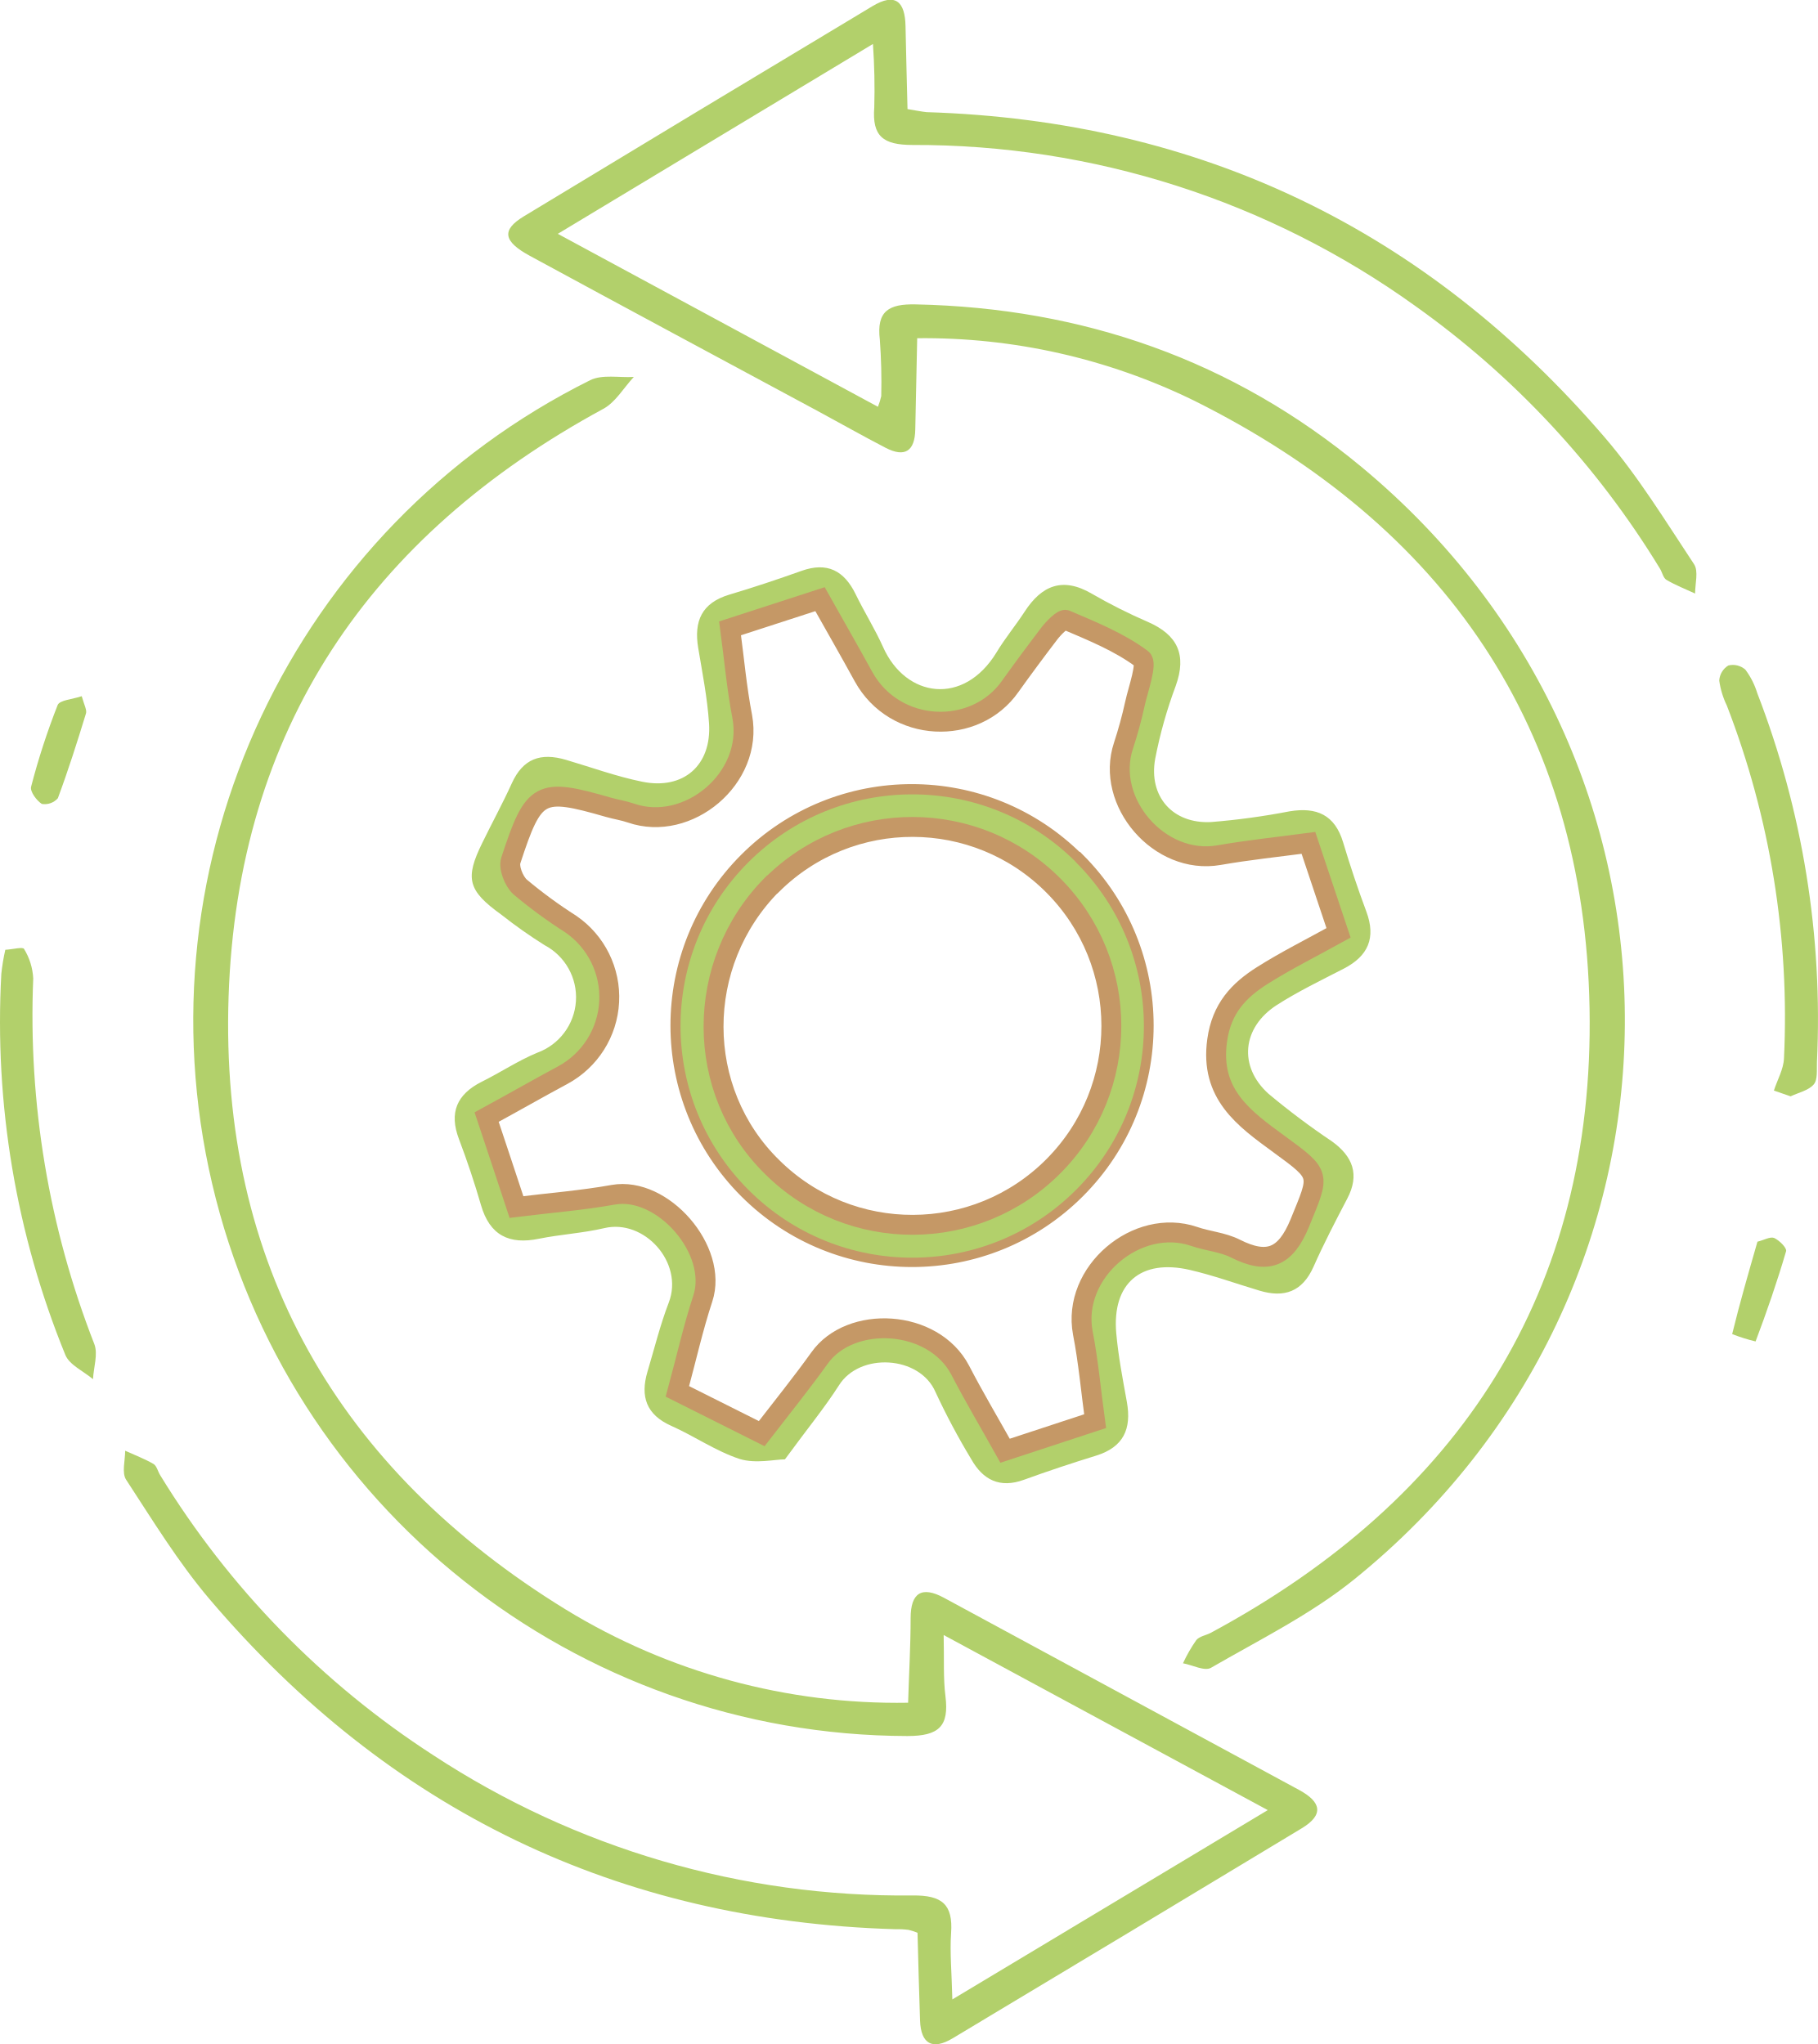
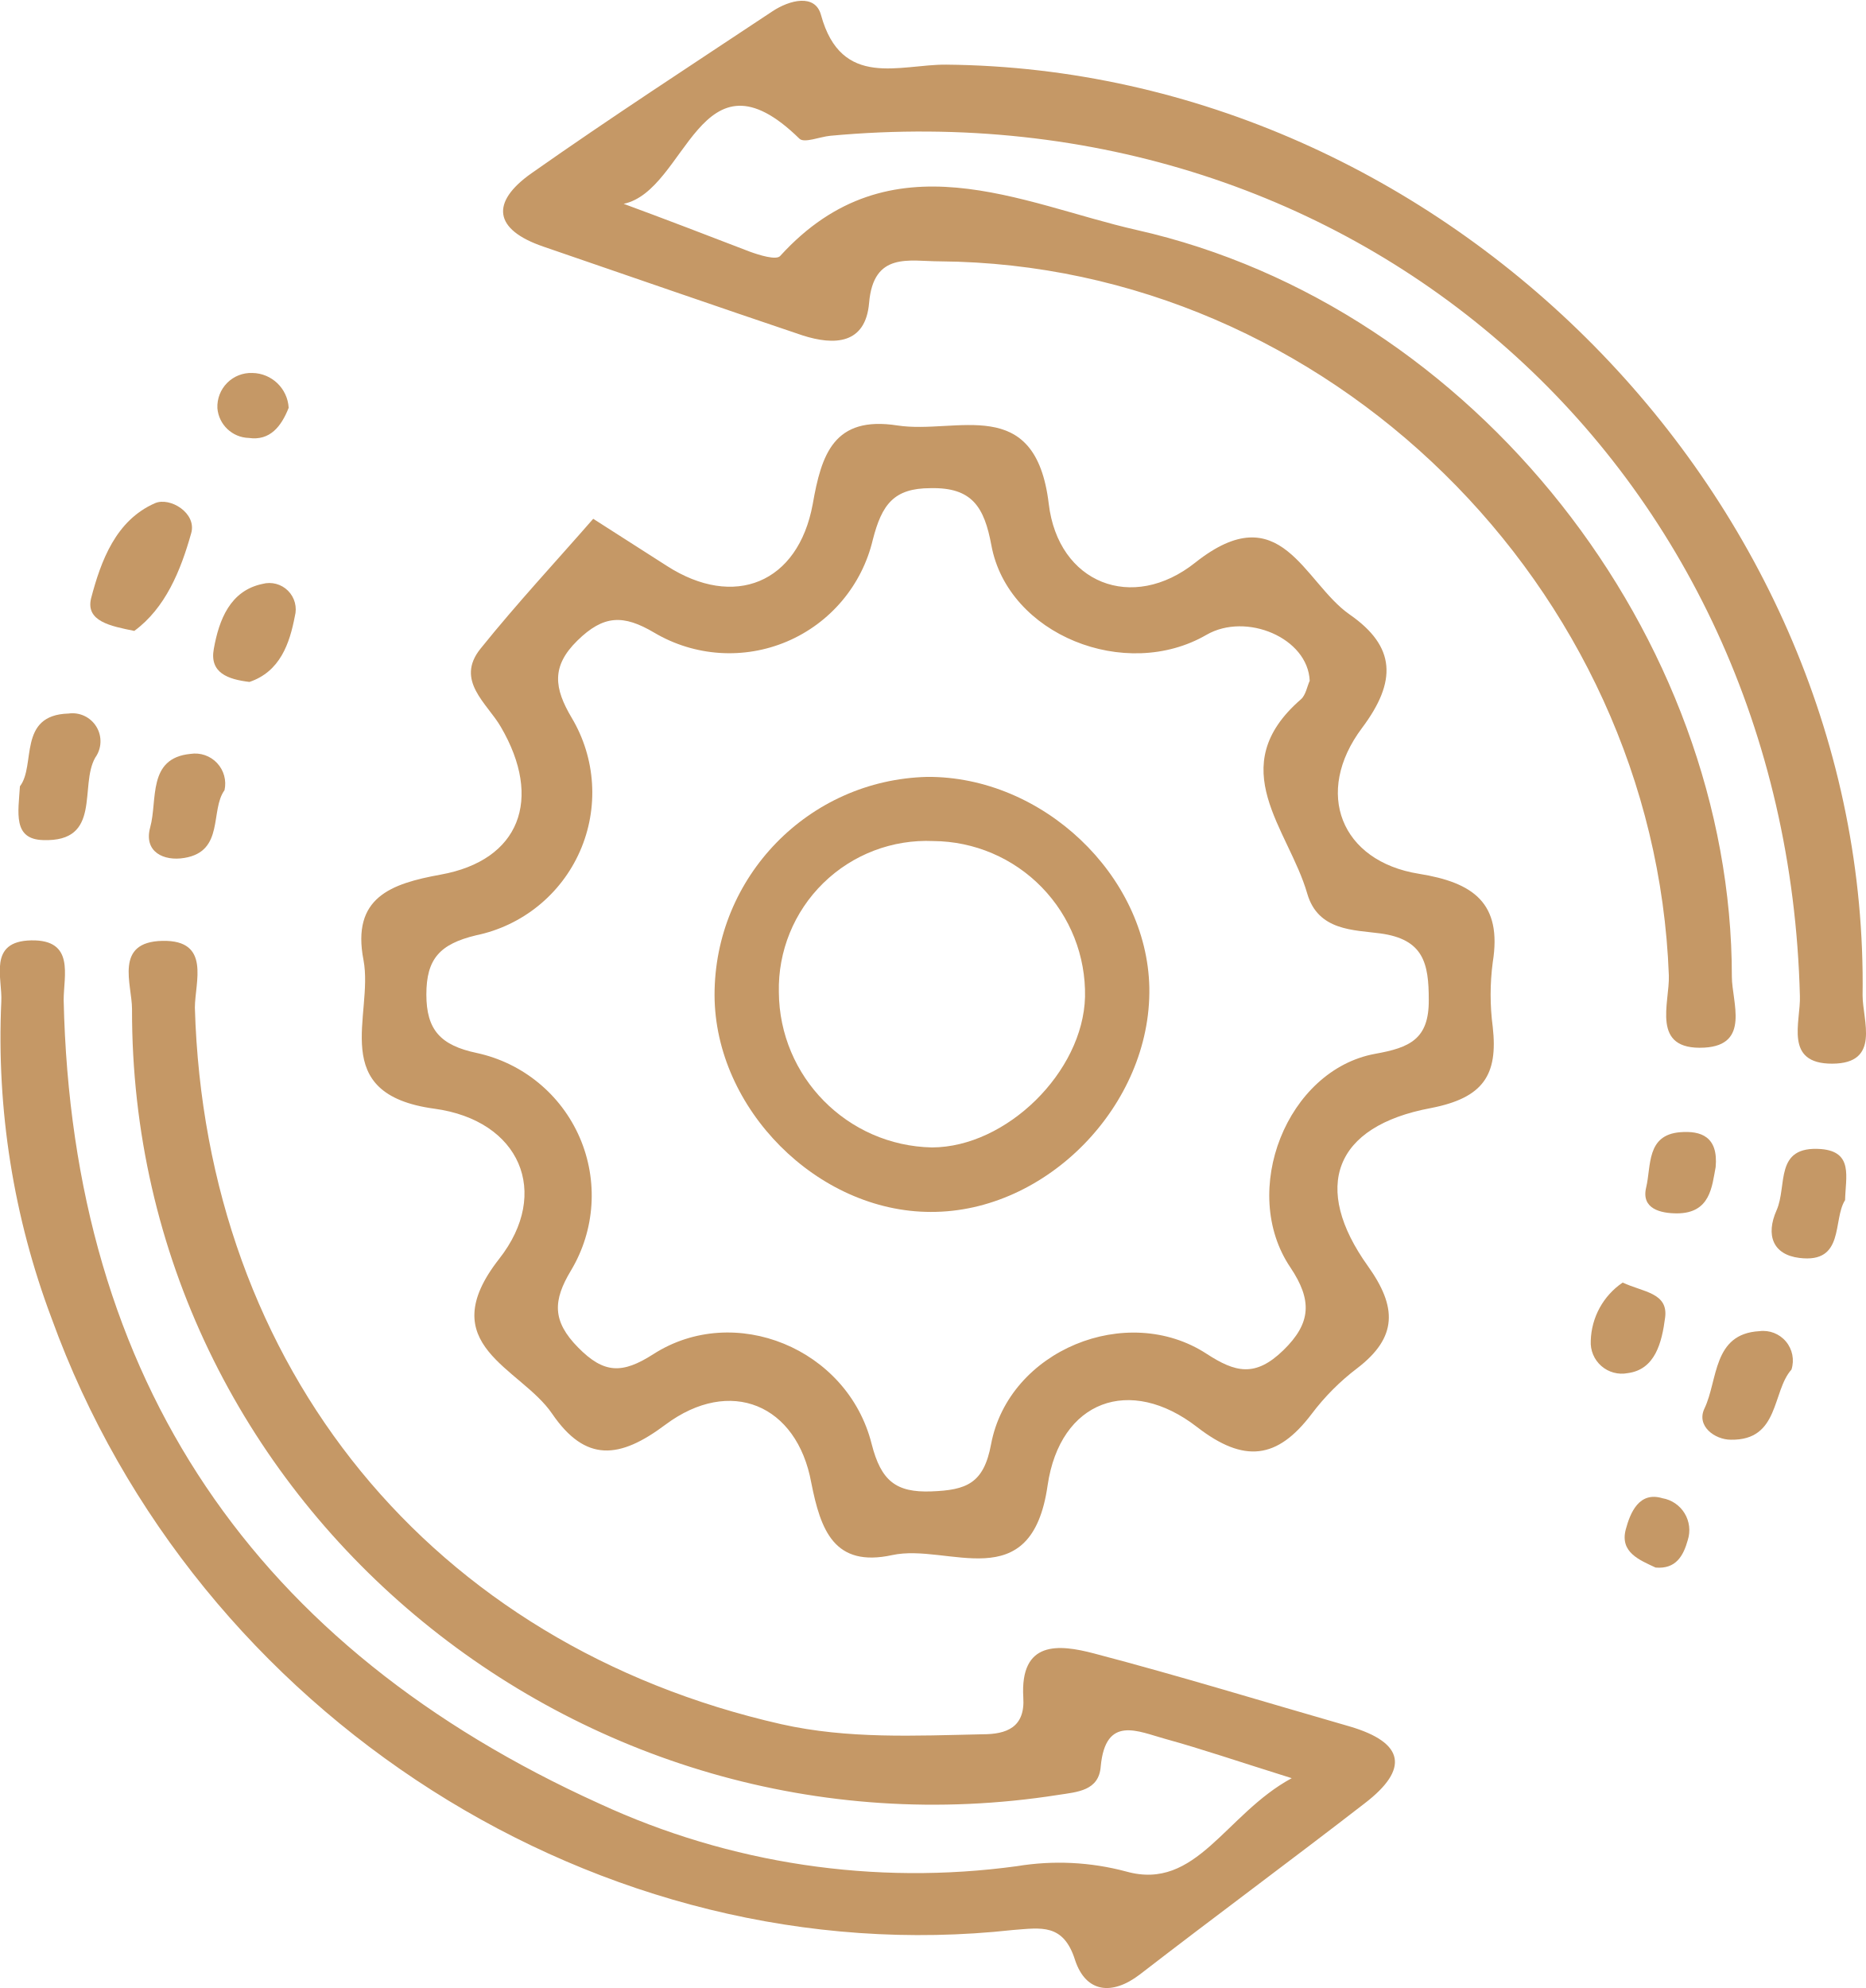
- <svg xmlns="http://www.w3.org/2000/svg" id="Layer_1" data-name="Layer 1" viewBox="0 0 274.02 308.22">
-   <defs>
-     <style>.cls-1{fill:#b2d06b;}.cls-2{fill:none;stroke:#C59866;stroke-miterlimit:10;stroke-width:3px;}</style>
-   </defs>
-   <path class="cls-1" d="M476.87,224c-.1-4.23-.22-8.37-.3-12.51-.07-3.64-1.48-5.12-5-3Q445.26,224.28,419,240.19c-3.36,2.05-3.08,3.76.94,5.94,14.49,7.87,29,15.65,43.52,23.47,3.37,1.82,6.7,3.71,10.1,5.47,2.91,1.51,4.42.51,4.48-2.75.09-4.46.19-8.93.29-13.77a92.6,92.6,0,0,1,41.8,9.44c37.71,18.81,58.8,49.35,59.56,91.6.78,42.72-19.6,74-57.09,94.17-.73.39-1.73.53-2.2,1.11a22.34,22.34,0,0,0-2,3.49c1.43.26,3.26,1.24,4.22.68,7.33-4.24,15.07-8.06,21.6-13.34,53.95-43.62,54.46-123.45,1.1-167.73-19.38-16.09-42-24-67.22-24.52-4.05-.09-5.93,1-5.4,5.34q.31,4.23.21,8.49a10,10,0,0,1-.5,1.61l-48.26-26.08,47.51-28.63c.22,3.17.29,6.36.2,9.55-.35,4.38,1.35,5.67,5.73,5.68a129.1,129.1,0,0,1,75.83,24.28,134.28,134.28,0,0,1,36.88,39.6c.35.56.49,1.42,1,1.71,1.36.8,2.86,1.38,4.3,2.05,0-1.5.54-3.38-.16-4.43-4.32-6.52-8.43-13.26-13.5-19.16-26.85-31.25-60.93-47.71-102.2-49C478.88,224.37,478.07,224.19,476.87,224Z" transform="translate(-340.06 -207.55)" />
-   <path class="cls-1" d="M483.63,509.05c-.1-4.1-.39-7.09-.19-10,.31-4.36-1.38-5.72-5.78-5.68a129,129,0,0,1-72.3-21.16A132.82,132.82,0,0,1,364.21,430c-.35-.56-.52-1.4-1-1.69-1.36-.79-2.85-1.35-4.28-2,0,1.48-.54,3.34.15,4.38,4,6.12,7.85,12.44,12.57,18,27.06,31.83,61.53,48.53,103.38,49.77a13.34,13.34,0,0,1,2,.1,9.25,9.25,0,0,1,1.35.44c.12,4.31.22,8.77.38,13.23.13,3.57,1.91,4.48,4.9,2.69q26.34-15.79,52.63-31.67c3.45-2.08,2.9-4-.37-5.78l-53.58-29c-3.3-1.78-5-.77-5,3.09,0,4.12-.24,8.24-.38,12.75a95.81,95.81,0,0,1-51.62-14.06c-34.32-21.11-52.17-52.1-50.82-92.41s21.25-69.51,56.49-88.64c1.85-1,3.08-3.18,4.6-4.81-2.21.13-4.75-.41-6.58.49a107.87,107.87,0,0,0,47.82,204.45c4.75,0,6.31-1.46,5.74-6-.35-2.75-.18-5.57-.27-9.23l48.86,26.4Z" transform="translate(-340.06 -207.55)" />
-   <path class="cls-1" d="M458.39,427.61c3.46-4.72,6-7.81,8.15-11.17,3.14-5,12.16-4.48,14.54,1a105.61,105.61,0,0,0,5.39,10.13c1.77,3.15,4.32,4.44,7.95,3.12s7.23-2.51,10.88-3.64c4.12-1.28,5.37-4,4.64-8.09-.62-3.44-1.29-6.88-1.6-10.36-.66-7.5,3.68-11.26,11.07-9.56,3.56.82,7,2.08,10.53,3.13,3.72,1.12,6.45.17,8.13-3.59,1.55-3.49,3.32-6.9,5.09-10.28,1.91-3.64.84-6.36-2.29-8.63a113.68,113.68,0,0,1-9.57-7.18c-4.57-4.11-4-10,1.23-13.38,3.21-2.06,6.68-3.73,10.08-5.48,3.71-1.91,4.92-4.65,3.42-8.65-1.28-3.43-2.44-6.91-3.49-10.41-1.25-4.16-4-5.35-8.06-4.68a107.64,107.64,0,0,1-11.86,1.62c-5.78.29-9.44-3.87-8.41-9.55a68.58,68.58,0,0,1,3.1-11c1.68-4.68.27-7.67-4.18-9.62a81.77,81.77,0,0,1-8.47-4.26c-4.39-2.57-7.55-1.27-10.13,2.7-1.36,2.09-2.95,4-4.25,6.16-4.94,8.1-13.67,6.85-17.09-.81-1.22-2.73-2.83-5.28-4.15-8-1.73-3.53-4.27-4.88-8.14-3.5-3.6,1.28-7.23,2.5-10.9,3.59-4.16,1.25-5.36,4-4.68,8.06.63,3.77,1.38,7.55,1.63,11.36.41,6.3-3.85,10.05-10.06,8.79-3.9-.79-7.67-2.17-11.5-3.3s-6.49-.19-8.18,3.55c-1.36,3-3,6-4.43,8.94-2.67,5.41-2.19,7.22,2.85,10.85a74.28,74.28,0,0,0,6.52,4.6,8.89,8.89,0,0,1-1.09,16.22c-2.91,1.2-5.58,3-8.4,4.39-3.73,1.89-4.93,4.64-3.41,8.64,1.24,3.27,2.35,6.6,3.32,9.95,1.32,4.57,4.26,6,8.75,5.07,3.26-.66,6.62-.84,9.85-1.6,6-1.42,12,5.18,9.72,11.2-1.31,3.4-2.19,7-3.23,10.48-1.09,3.71-.18,6.46,3.6,8.14,3.49,1.55,6.72,3.82,10.33,5C454,428.29,456.86,427.62,458.39,427.61Zm-45-51.58c4.2-2.32,7.81-4.39,11.48-6.32a13.35,13.35,0,0,0,1.2-22.78,72.33,72.33,0,0,1-7.64-5.6,4.77,4.77,0,0,1-1.39-4c3.47-10.55,4.32-10.94,14.74-8,1.12.32,2.28.49,3.38.87,8.58,3,18.47-5.24,16.77-14.53-.8-4.37-1.23-8.81-1.84-13.33l13.56-4.4c2.34,4.16,4.48,7.89,6.55,11.67,4.74,8.6,16.86,9,22.14,1.46,1.91-2.72,3.87-5.41,5.92-8,.66-.85,2-2.2,2.46-2,4,1.7,8.06,3.34,11.45,5.88.87.66-.55,4.48-1.06,6.82-.46,2.11-1,4.2-1.71,6.26-2.82,8.44,5.42,18.08,14.39,16.51,4.4-.77,8.84-1.23,13.49-1.85l4.57,13.6c-4,2.24-7.9,4.15-11.51,6.44s-6.12,4.95-6.79,9.77c-1.13,8.11,4.06,11.79,9.31,15.63,6.52,4.76,6.19,4.51,3.15,11.91-2.16,5.25-4.88,6.29-9.72,3.85-1.9-1-4.17-1.13-6.22-1.83-8.59-2.93-18.48,5.39-16.77,14.56.81,4.37,1.23,8.8,1.85,13.3l-13.57,4.46c-2.42-4.33-4.69-8.18-6.76-12.14-4.07-7.77-16.58-8.38-21.22-1.83-2.67,3.78-5.62,7.37-8.71,11.39l-12.71-6.37c1.37-5.1,2.38-9.65,3.83-14,2.4-7.26-6-17-13.5-15.65-4.72.83-9.51,1.22-14.59,1.85-1.5-4.57-2.95-8.94-4.5-13.6Z" transform="translate(-340.06 -207.55)" />
-   <path class="cls-1" d="M340.86,350.77a31.24,31.24,0,0,0-.6,3.61,132.87,132.87,0,0,0,9.65,57.48c.63,1.53,2.74,2.45,4.17,3.66.09-1.78.78-3.78.2-5.29a136.13,136.13,0,0,1-9.21-55.14,9.41,9.41,0,0,0-1.38-4.44C343.52,350.29,342,350.71,340.86,350.77Z" transform="translate(-340.06 -207.55)" />
-   <path class="cls-1" d="M610,372.87c1.2-.57,2.7-.88,3.49-1.8.62-.73.43-2.21.48-3.36a136.39,136.39,0,0,0-9-55.65,11.57,11.57,0,0,0-1.78-3.52,2.83,2.83,0,0,0-2.58-.64,2.87,2.87,0,0,0-1.37,2.27,12.63,12.63,0,0,0,1.15,3.78A130.25,130.25,0,0,1,609,367.16c-.07,1.63-1,3.22-1.52,4.84Z" transform="translate(-340.06 -207.55)" />
-   <path class="cls-1" d="M352.38,312.53c-1.37.47-3.33.58-3.63,1.34a106.48,106.48,0,0,0-4,12.31c-.19.72.82,2.09,1.62,2.6a2.65,2.65,0,0,0,2.41-.86c1.56-4.19,2.92-8.47,4.23-12.75C353.2,314.64,352.77,313.92,352.38,312.53Z" transform="translate(-340.06 -207.55)" />
-   <path class="cls-1" d="M605,394.79c-1.34,4.67-2.68,9.28-3.81,13.93a26.78,26.78,0,0,0,3.53,1.11c1.69-4.48,3.25-9,4.6-13.61.13-.48-1-1.63-1.81-2C606.9,394,606,394.54,605,394.79Z" transform="translate(-340.06 -207.55)" />
-   <path class="cls-2" d="M413.42,376c1.55,4.66,3,9,4.5,13.56,5.08-.63,9.87-1,14.59-1.85,7.46-1.32,15.9,8.39,13.5,15.65-1.45,4.4-2.46,8.95-3.83,14l12.71,6.37c3.09-4,6-7.61,8.71-11.39,4.64-6.55,17.15-5.94,21.22,1.83,2.07,4,4.34,7.81,6.76,12.14l13.57-4.46c-.62-4.5-1-8.93-1.85-13.3-1.71-9.17,8.18-17.49,16.77-14.56,2,.7,4.32.87,6.22,1.83,4.84,2.44,7.56,1.4,9.72-3.85,3-7.4,3.37-7.15-3.15-11.91-5.25-3.84-10.44-7.52-9.31-15.63.67-4.82,3.24-7.52,6.79-9.77s7.47-4.2,11.51-6.44l-4.54-13.57c-4.65.62-9.09,1.08-13.49,1.85-9,1.57-17.21-8.07-14.39-16.51.67-2.06,1.25-4.15,1.71-6.26.51-2.34,1.93-6.16,1.06-6.82-3.39-2.54-7.49-4.18-11.45-5.88-.46-.2-1.8,1.15-2.46,2-2,2.62-4,5.31-5.92,8-5.28,7.56-17.4,7.14-22.14-1.46-2.07-3.78-4.21-7.51-6.55-11.67l-13.56,4.4c.61,4.52,1,9,1.84,13.33,1.7,9.29-8.19,17.49-16.77,14.53-1.1-.38-2.26-.55-3.38-.87-10.42-3-11.27-2.59-14.74,8-.36,1.09.45,3.13,1.39,4a72.33,72.33,0,0,0,7.64,5.6,13.36,13.36,0,0,1-1.2,22.78C421.23,371.64,417.62,373.71,413.42,376Zm88.83-38.5a34.92,34.92,0,1,1-49.39,0l0,0a34.87,34.87,0,0,1,49.31,0l.05,0Z" transform="translate(-340.06 -207.55)" />
-   <path class="cls-1" d="M502.25,337.53A34.92,34.92,0,1,0,452.92,387h0a34.92,34.92,0,0,0,49.33-49.44Zm-45.79,3.39a30,30,0,1,1,.05,42.66C444.69,372.05,444.67,352.81,456.46,340.92Z" transform="translate(-340.06 -207.55)" />
-   <path class="cls-2" d="M456.46,340.92c-11.79,11.89-11.77,31.13.05,42.66a30,30,0,1,0,0-42.67Z" transform="translate(-340.06 -207.55)" />
+ <svg xmlns="http://www.w3.org/2000/svg" id="Calque_1" data-name="Calque 1" viewBox="0 0 115.19 122.7" fill="#C59866">
+   <path d="M35.54,27.49l4.55,2.91c4.15,2.67,8.1,1.07,9-3.81.54-3.08,1.3-5.47,5.23-4.86,3.66.56,8.52-2,9.34,4.83.58,4.91,5.16,6.73,9.05,3.63C78,26,79.39,31.42,82.24,33.4s2.92,4.12.76,7c-3,4-1.3,8.23,3.51,9,3.36.54,5.15,1.8,4.56,5.46a15.23,15.23,0,0,0,0,4c.33,2.95-.57,4.37-3.82,5-6,1.12-7.36,4.9-3.89,9.75,1.8,2.52,1.85,4.39-.66,6.31a14.44,14.44,0,0,0-2.81,2.82c-2.12,2.8-4.17,3.05-7.07.81-4.14-3.21-8.46-1.65-9.23,3.6-1,7-6.15,3.55-9.59,4.3-3.59.78-4.42-1.54-5-4.47-.88-4.82-5-6.56-9-3.58-2.83,2.12-4.93,2.35-7-.68-1.95-2.86-7.45-4.22-3.26-9.56,3.2-4.08,1.28-8.54-4-9.26C19.07,63,22,58.12,21.36,54.73c-.75-3.87,1.69-4.72,4.77-5.28,4.88-.88,6.31-4.66,3.71-9.11C29,38.88,27,37.48,28.58,35.51,30.84,32.7,33.3,30.06,35.54,27.49Zm44.23,10c-.11-2.65-3.92-4.25-6.37-2.84-5,2.9-12.26,0-13.28-5.52-.44-2.37-1.19-3.59-3.76-3.53-2.26,0-3,1-3.56,3.18a9.1,9.1,0,0,1-13.49,5.74c-1.91-1.13-3.13-1.1-4.75.49s-1.43,2.94-.35,4.76A9,9,0,0,1,28.3,53.2c-2.24.54-3.06,1.46-3.06,3.65s.88,3.14,3.11,3.61a9,9,0,0,1,5.82,13.42C33.05,75.74,33,77,34.6,78.63s2.73,1.65,4.65.42c5-3.21,12-.36,13.48,5.55.58,2.27,1.5,3,3.68,2.92s3.24-.49,3.69-2.91c1.09-5.8,8.39-8.79,13.31-5.58,1.77,1.15,3,1.46,4.73-.22s1.79-3.09.44-5.11C75.4,69,78.36,61.5,83.82,60.51c2.12-.38,3.32-.9,3.3-3.33,0-2.26-.32-3.74-3-4.1-1.63-.22-3.83-.15-4.5-2.45-1.15-4-5.23-7.8-.39-12C79.53,38.37,79.62,37.8,79.77,37.49Z" transform="translate(1.08 4.53)" />
+   <path d="M78.66,105.22c-3.39-1.06-5.57-1.81-7.79-2.42-1.69-.46-3.7-1.5-4,1.69-.11,1.51-1.44,1.58-2.61,1.76C34.63,110.91,7,88.16,7.07,57.75c0-1.53-1.13-4.15,1.88-4.21s2,2.55,2,4.13C11.6,79.9,25.56,97,47.16,101.89c4.1.92,8.27.71,12.42.62,1.47,0,2.63-.42,2.51-2.27-.21-3.53,2.19-3.29,4.36-2.72,5.3,1.39,10.54,3,15.8,4.51,3.39,1,3.66,2.63.93,4.73-4.6,3.56-9.27,7-13.89,10.57-1.72,1.32-3.33,1.13-4-.87-.72-2.3-2.11-2-3.84-1.87C36.05,117.38,11,101.4,2.11,76.85A49.14,49.14,0,0,1-1,57.29c.08-1.45-.85-3.73,1.85-3.78s2,2.17,2,3.68c.52,23.55,11.87,40,33.07,49.6a46.42,46.42,0,0,0,25.78,3.86,16,16,0,0,1,6.74.33C72.79,112.2,74.55,107.44,78.66,105.22Z" transform="translate(1.08 4.53)" />
+   <path d="M37.42,8.05C40,9,42.6,10,45.2,11c.6.22,1.64.54,1.88.27C53.9,3.77,62,8.06,69.07,9.66,90,14.37,105.84,34.81,105.83,55.75c0,1.56,1.16,4.22-1.7,4.38-3.34.18-2.13-2.76-2.19-4.46-.89-24-21.1-43.88-45-44.07-1.88,0-4.1-.62-4.37,2.57-.22,2.56-2.15,2.63-4.11,2-5.35-1.8-10.69-3.66-16-5.48-3.07-1.05-3.27-2.73-.74-4.52,4.89-3.44,9.91-6.7,14.88-10,1.07-.71,2.64-1.1,3,.22C50.86,1,54.49-.57,57.34-.54c30.77.29,57,26.84,56.56,57.45,0,1.54,1.14,4.2-1.87,4.21s-1.94-2.59-2-4.18C109.2,24.31,82.76.83,50.18,3.85c-.65.06-1.61.47-1.91.18C42.11-2,41.33,7.23,37.42,8.05Z" transform="translate(1.08 4.53)" />
+   <path d="M7.21,34.41c-1.49-.3-3-.6-2.67-2,.61-2.33,1.53-4.82,3.94-5.88.93-.41,2.61.61,2.24,1.86C10.07,30.7,9.13,33,7.21,34.41Z" transform="translate(1.08 4.53)" />
+   <path d="M.15,44c1-1.29-.16-4.4,3-4.49a1.73,1.73,0,0,1,1.65,2.72c-1,1.75.44,5.22-3.22,5.09C-.3,47.27.05,45.62.15,44Z" transform="translate(1.08 4.53)" />
+   <path d="M109.51,80c-1.21,1.35-.73,4.38-3.74,4.33-1,0-2.15-.85-1.63-1.93.84-1.76.5-4.61,3.39-4.77A1.83,1.83,0,0,1,109.51,80Z" transform="translate(1.08 4.53)" />
+   <path d="M112.82,69.54c-.78,1.22,0,3.92-2.82,3.57-1.64-.2-2.09-1.41-1.41-2.94s-.17-4,2.75-3.78C113.34,66.56,112.85,68.12,112.82,69.54Z" transform="translate(1.08 4.53)" />
+   <path d="M12.78,44.24c-.9,1.24,0,3.77-2.47,4.18-1.28.22-2.53-.37-2.12-1.88C8.66,44.85,8,42.26,10.68,42A1.86,1.86,0,0,1,12.78,44.24Z" transform="translate(1.08 4.53)" />
+   <path d="M14.32,37.56c-1.33-.16-2.48-.56-2.2-2.05.32-1.78,1-3.58,3-4a1.63,1.63,0,0,1,2,2C16.8,35.19,16.21,36.92,14.32,37.56Z" transform="translate(1.08 4.53)" />
+   <path d="M99.09,74.63c1.25.59,2.82.62,2.62,2.16S101.1,80,99.4,80.22a1.92,1.92,0,0,1-2.28-2A4.49,4.49,0,0,1,99.09,74.63Z" transform="translate(1.08 4.53)" />
+   <path d="M104.83,67.5c-.23,1.2-.32,2.85-2.38,2.86-1,0-2.23-.27-1.91-1.6s0-3.24,2.1-3.41C103.91,65.25,105,65.61,104.83,67.5Z" transform="translate(1.08 4.53)" />
+   <path d="M16.74,20.64c-.45,1.14-1.15,2.05-2.46,1.86a2,2,0,0,1-1.94-1.84,2.08,2.08,0,0,1,2.16-2.17A2.28,2.28,0,0,1,16.74,20.64Z" transform="translate(1.08 4.53)" />
+   <path d="M101.12,92.22c-1-.47-2.21-.94-1.84-2.35.28-1.05.83-2.36,2.26-1.93a2,2,0,0,1,1.57,2.58C102.84,91.49,102.38,92.33,101.12,92.22Z" transform="translate(1.08 4.53)" />
+   <path d="M56.15,43.42c7.12-.05,13.58,6.07,13.72,13C70,63.66,63.54,70.3,56.38,70.27c-7,0-13.33-6.37-13.35-13.38A13.46,13.46,0,0,1,56.15,43.42ZM65.9,57a9.43,9.43,0,0,0-9.36-9.62A9.13,9.13,0,0,0,47,56.71a9.65,9.65,0,0,0,9.45,9.58C61.05,66.28,65.78,61.63,65.9,57Z" transform="translate(1.08 4.53)" />
</svg>
